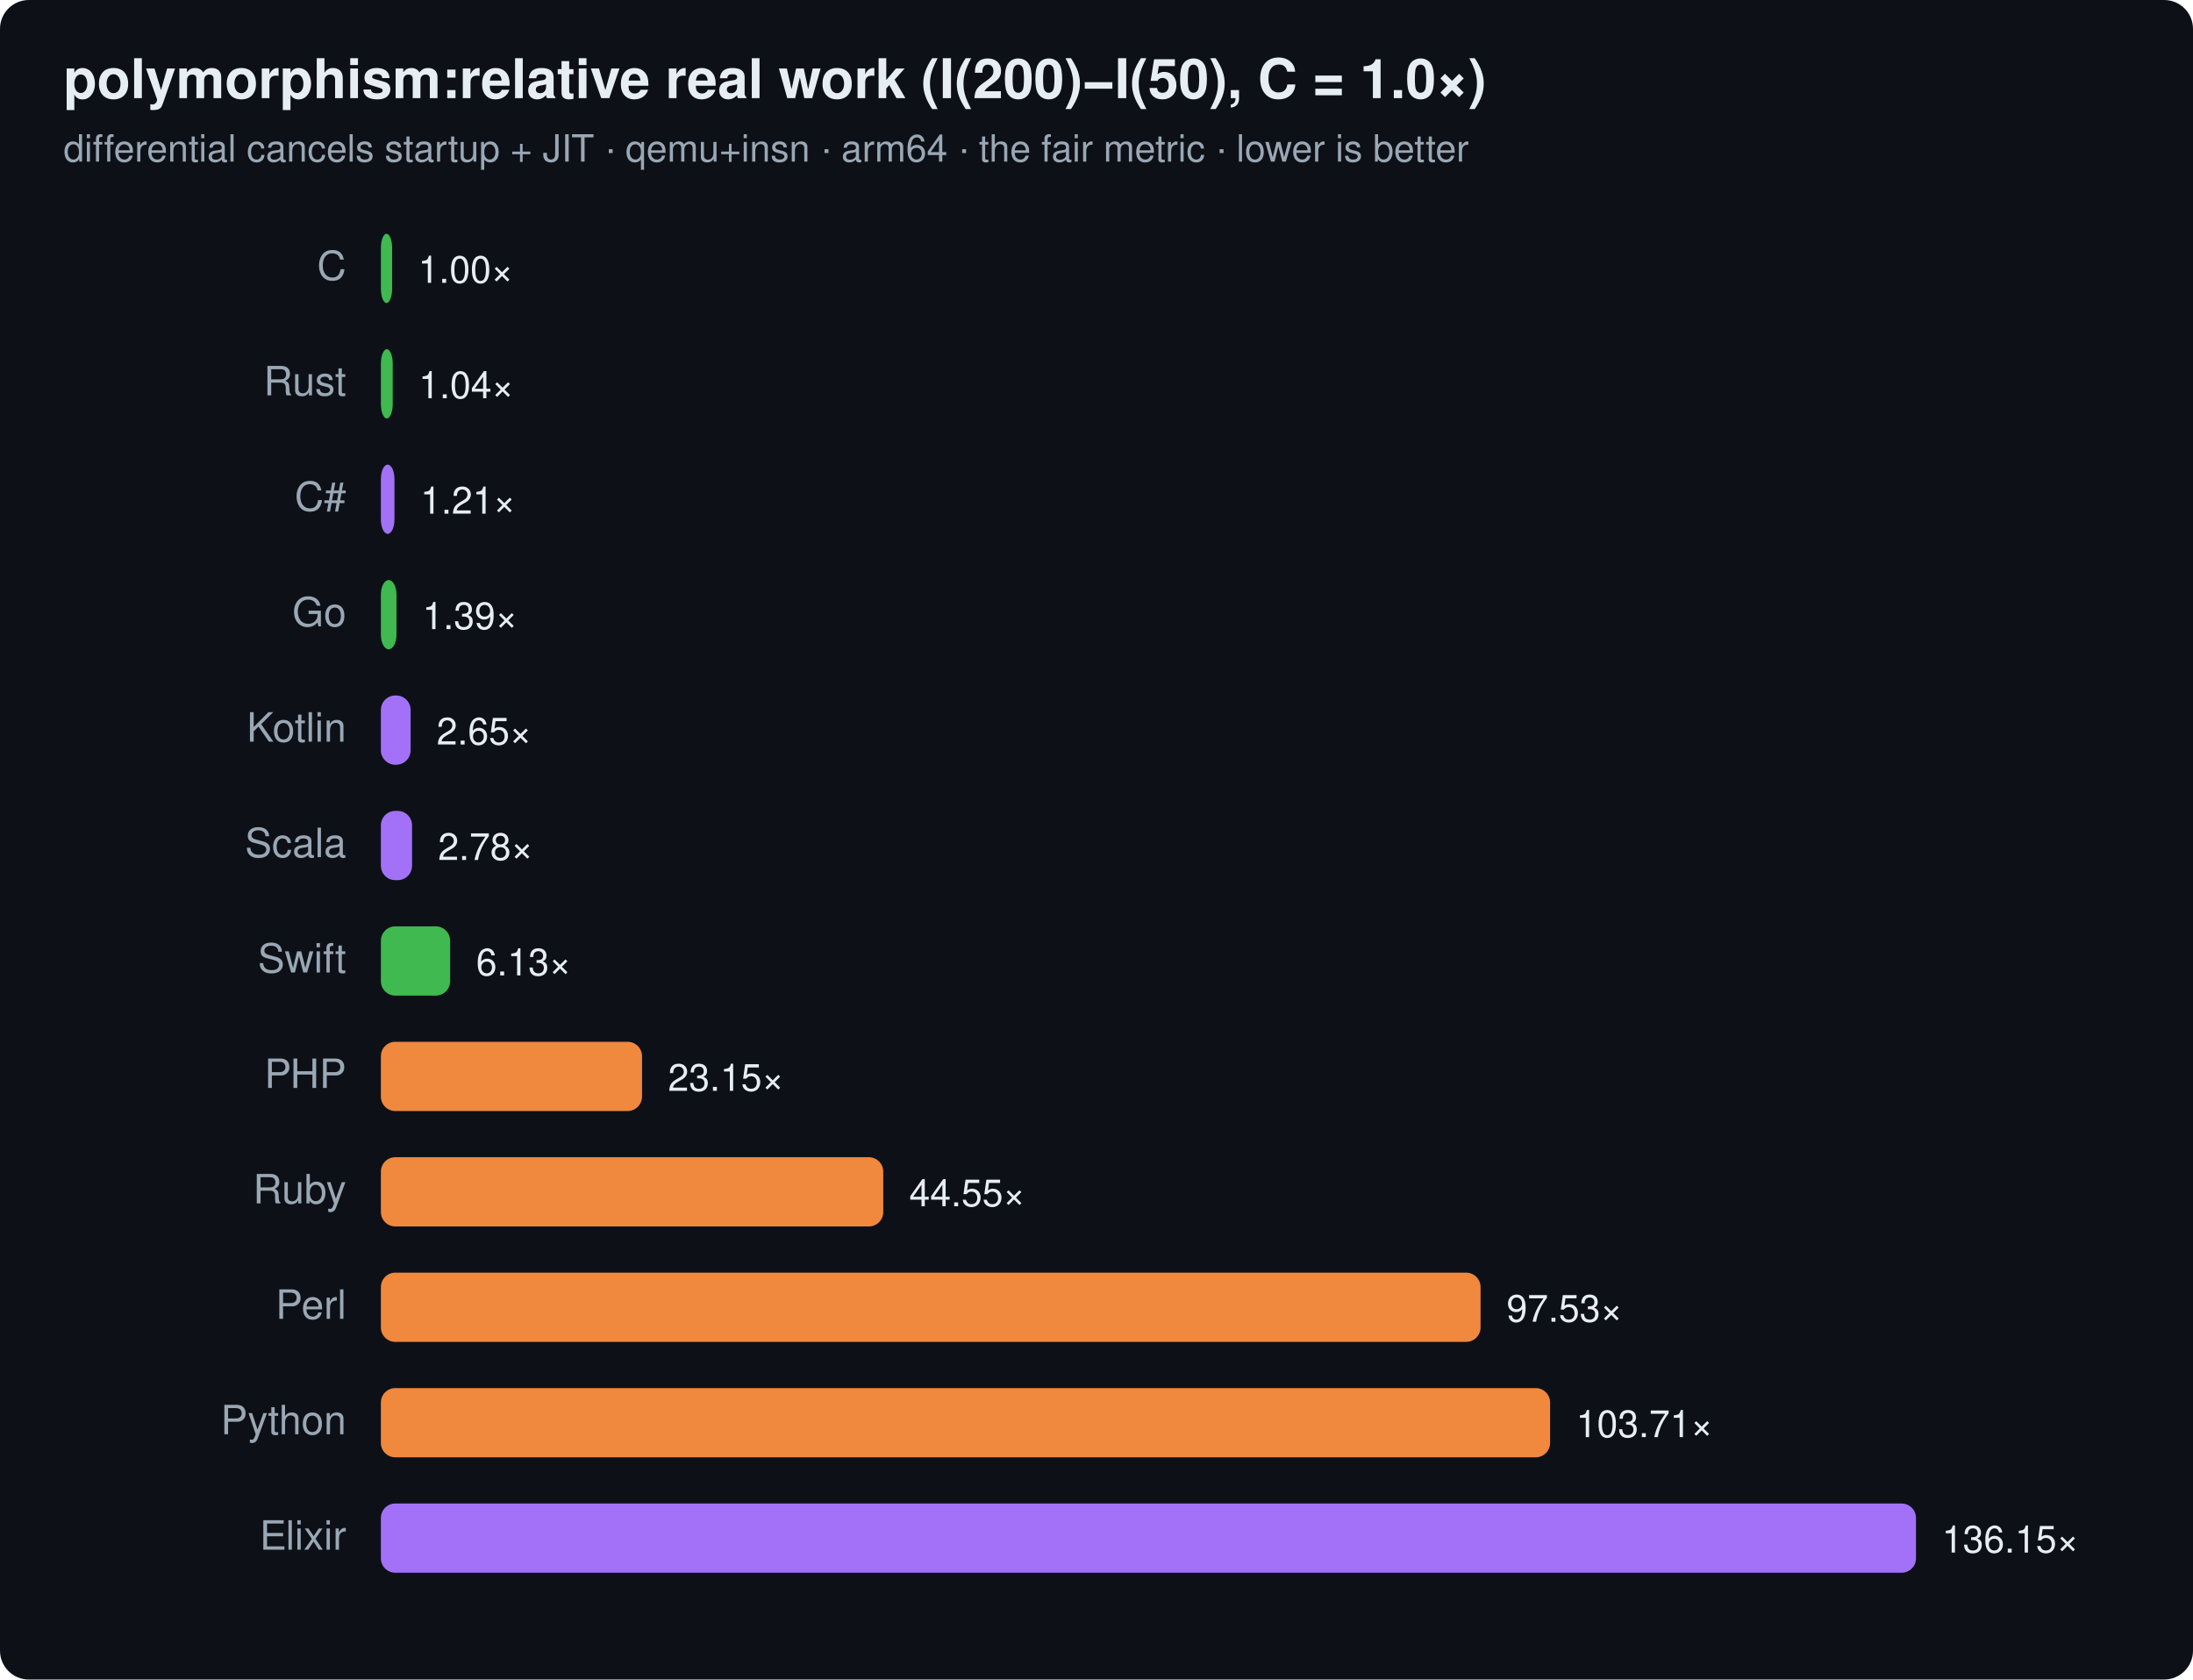
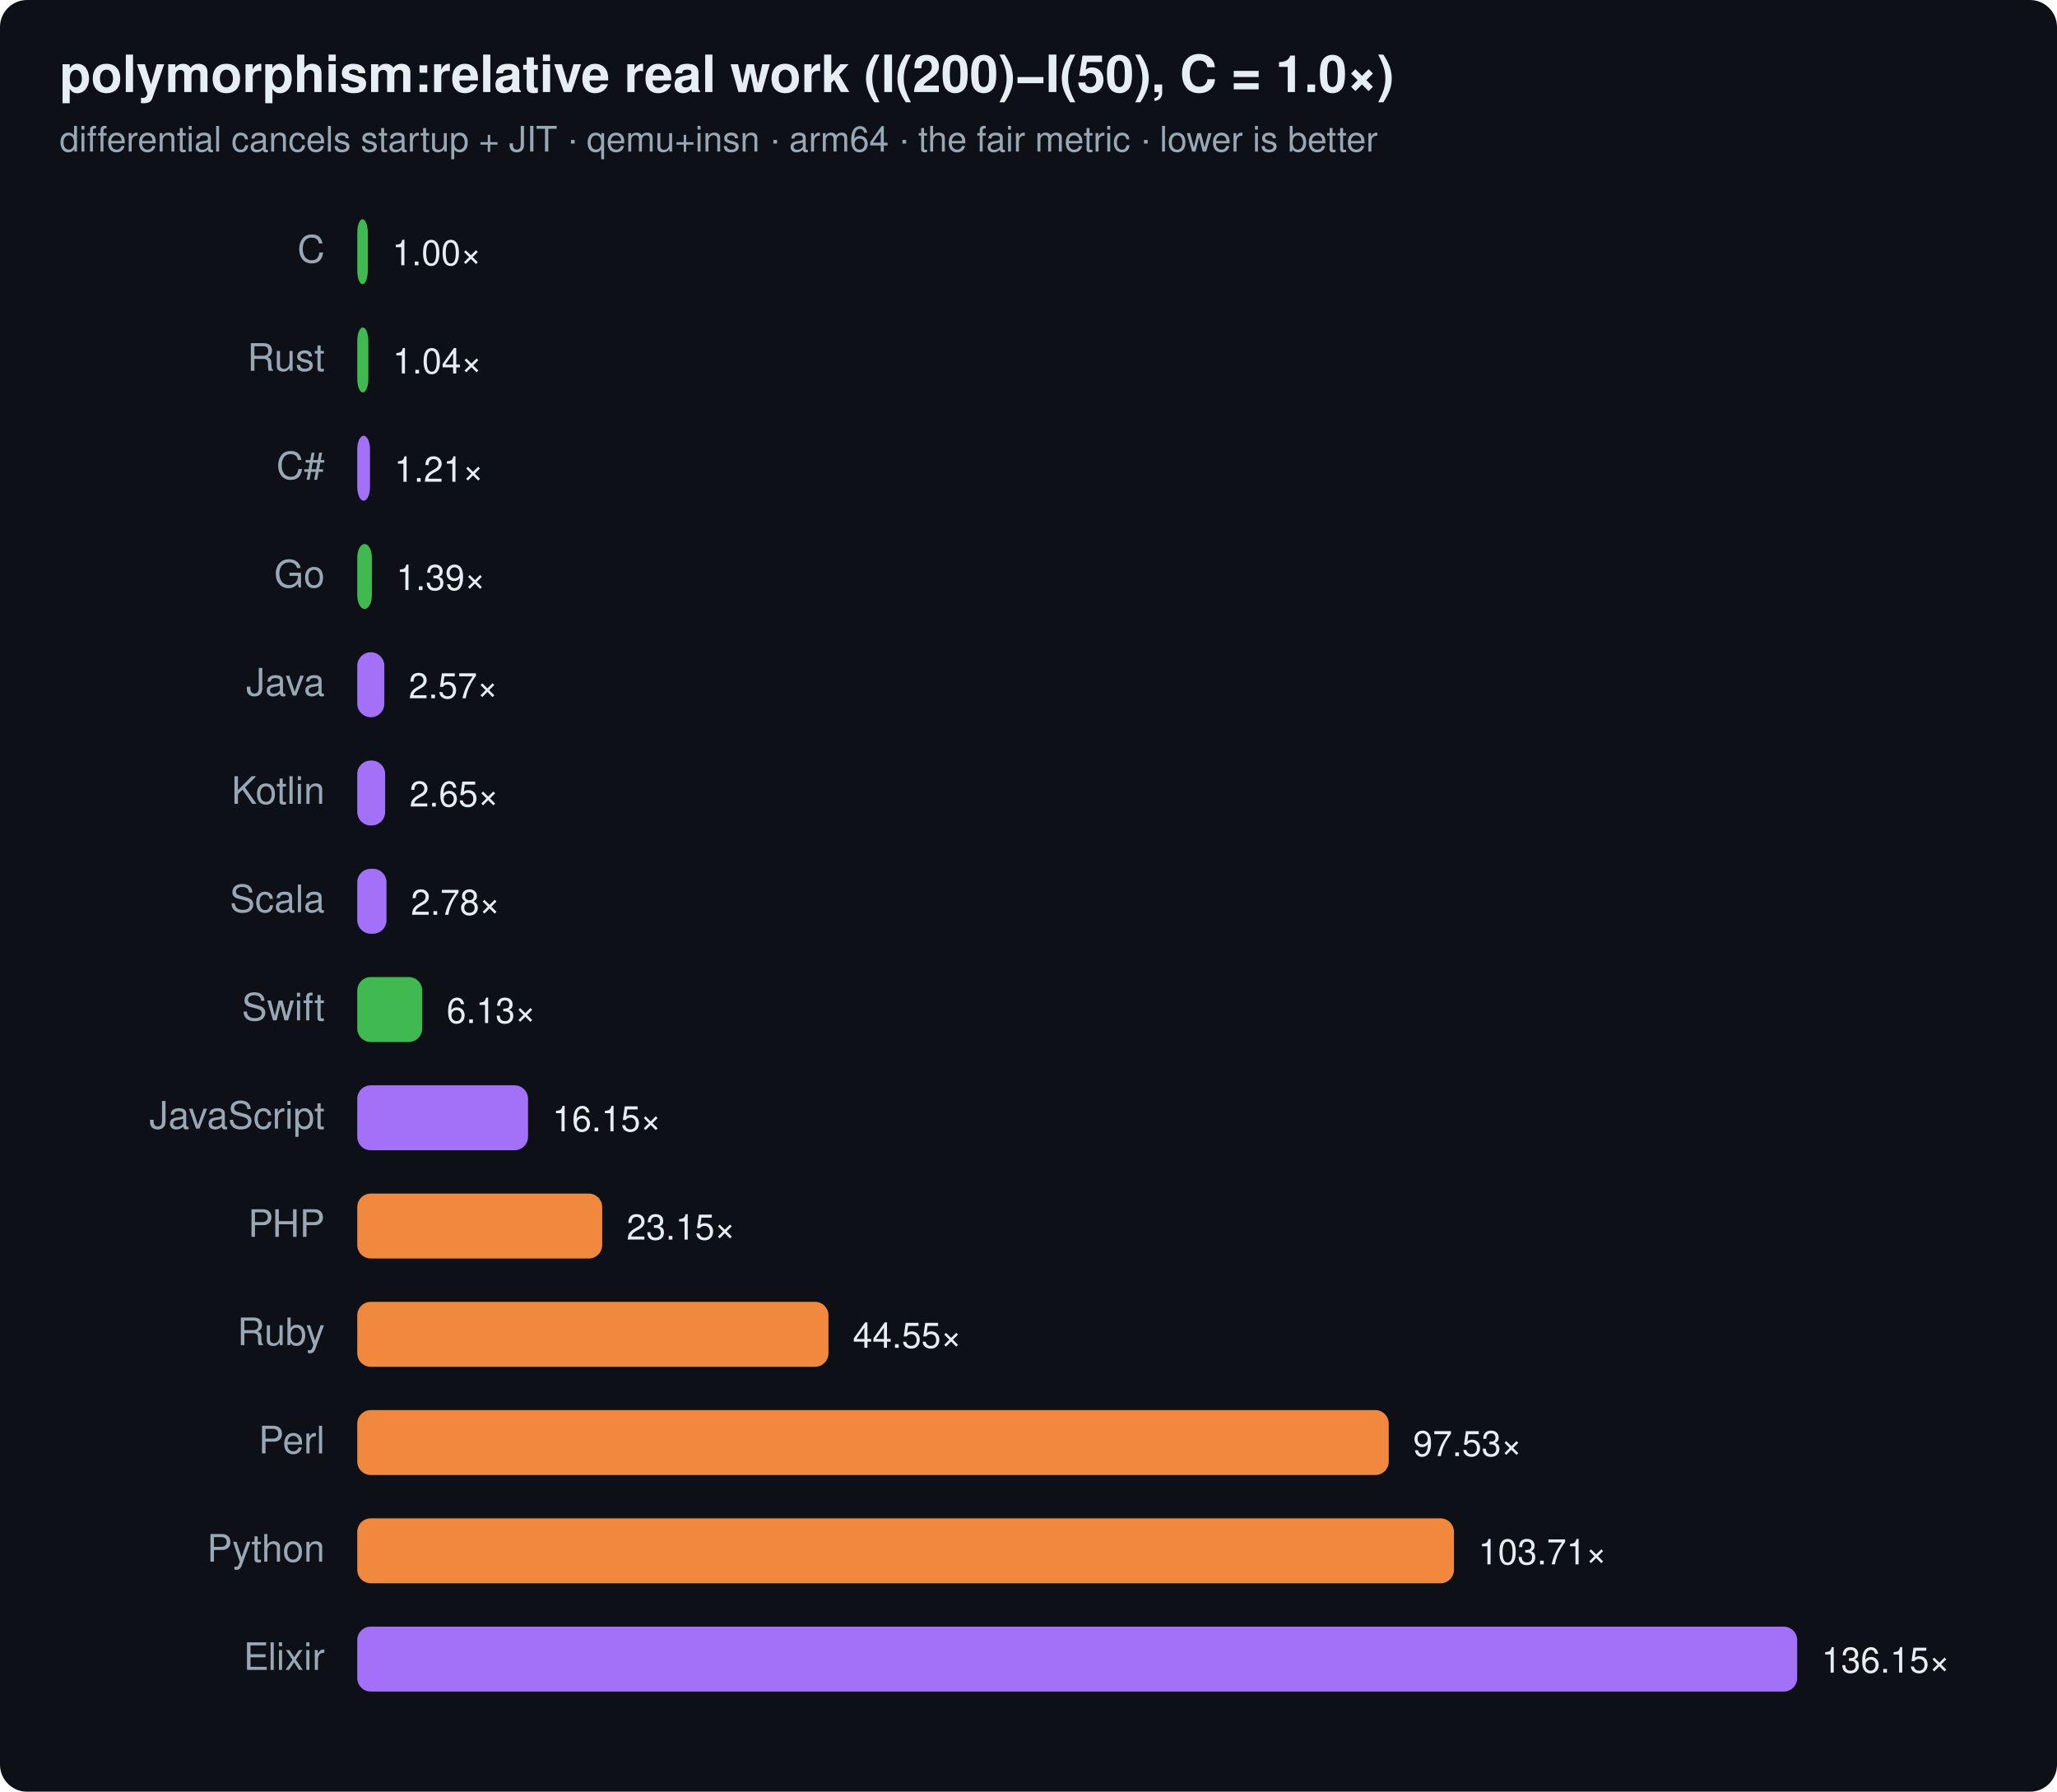
- <svg xmlns="http://www.w3.org/2000/svg" width="760" height="582" viewBox="0 0 760 582" font-family="ui-sans-serif,system-ui,Segoe UI,Helvetica,Arial">
-   <rect width="760" height="582" rx="10" fill="#0d1117" />
+ <svg xmlns="http://www.w3.org/2000/svg" width="760" height="662" viewBox="0 0 760 662" font-family="ui-sans-serif,system-ui,Segoe UI,Helvetica,Arial">
+   <rect width="760" height="662" rx="10" fill="#0d1117" />
  <text x="22" y="34" font-size="19" font-weight="700" fill="#e6edf3">polymorphism:relative real work (I(200)−I(50), C = 1.0×)</text>
  <text x="22" y="56" font-size="13" fill="#9aa7b4">differential cancels startup + JIT · qemu+insn · arm64 · the fair metric · lower is better</text>
  <text x="120" y="97" text-anchor="end" font-size="14" fill="#9aa7b4">C</text>
  <rect x="132" y="81" width="3.9" height="24" rx="5" fill="#3fb950" />
  <text x="144.9" y="98" font-size="13" fill="#e6edf3">1.00×</text>
  <text x="120" y="137" text-anchor="end" font-size="14" fill="#9aa7b4">Rust</text>
  <rect x="132" y="121" width="4.1" height="24" rx="5" fill="#3fb950" />
  <text x="145.1" y="138" font-size="13" fill="#e6edf3">1.04×</text>
  <text x="120" y="177" text-anchor="end" font-size="14" fill="#9aa7b4">C#</text>
  <rect x="132" y="161" width="4.7" height="24" rx="5" fill="#a371f7" />
  <text x="145.7" y="178" font-size="13" fill="#e6edf3">1.21×</text>
  <text x="120" y="217" text-anchor="end" font-size="14" fill="#9aa7b4">Go</text>
  <rect x="132" y="201" width="5.4" height="24" rx="5" fill="#3fb950" />
  <text x="146.4" y="218" font-size="13" fill="#e6edf3">1.39×</text>
-   <text x="120" y="257" text-anchor="end" font-size="14" fill="#9aa7b4">Kotlin</text>
-   <rect x="132" y="241" width="10.3" height="24" rx="5" fill="#a371f7" />
-   <text x="151.3" y="258" font-size="13" fill="#e6edf3">2.65×</text>
-   <text x="120" y="297" text-anchor="end" font-size="14" fill="#9aa7b4">Scala</text>
-   <rect x="132" y="281" width="10.8" height="24" rx="5" fill="#a371f7" />
-   <text x="151.8" y="298" font-size="13" fill="#e6edf3">2.78×</text>
-   <text x="120" y="337" text-anchor="end" font-size="14" fill="#9aa7b4">Swift</text>
-   <rect x="132" y="321" width="24.0" height="24" rx="5" fill="#3fb950" />
-   <text x="165.0" y="338" font-size="13" fill="#e6edf3">6.13×</text>
-   <text x="120" y="377" text-anchor="end" font-size="14" fill="#9aa7b4">PHP</text>
-   <rect x="132" y="361" width="90.5" height="24" rx="5" fill="#f0883e" />
-   <text x="231.5" y="378" font-size="13" fill="#e6edf3">23.15×</text>
-   <text x="120" y="417" text-anchor="end" font-size="14" fill="#9aa7b4">Ruby</text>
-   <rect x="132" y="401" width="174.1" height="24" rx="5" fill="#f0883e" />
-   <text x="315.1" y="418" font-size="13" fill="#e6edf3">44.55×</text>
-   <text x="120" y="457" text-anchor="end" font-size="14" fill="#9aa7b4">Perl</text>
-   <rect x="132" y="441" width="381.1" height="24" rx="5" fill="#f0883e" />
-   <text x="522.1" y="458" font-size="13" fill="#e6edf3">97.53×</text>
-   <text x="120" y="497" text-anchor="end" font-size="14" fill="#9aa7b4">Python</text>
-   <rect x="132" y="481" width="405.2" height="24" rx="5" fill="#f0883e" />
-   <text x="546.2" y="498" font-size="13" fill="#e6edf3">103.71×</text>
-   <text x="120" y="537" text-anchor="end" font-size="14" fill="#9aa7b4">Elixir</text>
-   <rect x="132" y="521" width="532.0" height="24" rx="5" fill="#a371f7" />
-   <text x="673.0" y="538" font-size="13" fill="#e6edf3">136.15×</text>
+   <text x="120" y="257" text-anchor="end" font-size="14" fill="#9aa7b4">Java</text>
+   <rect x="132" y="241" width="10.0" height="24" rx="5" fill="#a371f7" />
+   <text x="151.0" y="258" font-size="13" fill="#e6edf3">2.57×</text>
+   <text x="120" y="297" text-anchor="end" font-size="14" fill="#9aa7b4">Kotlin</text>
+   <rect x="132" y="281" width="10.3" height="24" rx="5" fill="#a371f7" />
+   <text x="151.3" y="298" font-size="13" fill="#e6edf3">2.65×</text>
+   <text x="120" y="337" text-anchor="end" font-size="14" fill="#9aa7b4">Scala</text>
+   <rect x="132" y="321" width="10.8" height="24" rx="5" fill="#a371f7" />
+   <text x="151.8" y="338" font-size="13" fill="#e6edf3">2.78×</text>
+   <text x="120" y="377" text-anchor="end" font-size="14" fill="#9aa7b4">Swift</text>
+   <rect x="132" y="361" width="24.0" height="24" rx="5" fill="#3fb950" />
+   <text x="165.0" y="378" font-size="13" fill="#e6edf3">6.13×</text>
+   <text x="120" y="417" text-anchor="end" font-size="14" fill="#9aa7b4">JavaScript</text>
+   <rect x="132" y="401" width="63.1" height="24" rx="5" fill="#a371f7" />
+   <text x="204.1" y="418" font-size="13" fill="#e6edf3">16.15×</text>
+   <text x="120" y="457" text-anchor="end" font-size="14" fill="#9aa7b4">PHP</text>
+   <rect x="132" y="441" width="90.5" height="24" rx="5" fill="#f0883e" />
+   <text x="231.5" y="458" font-size="13" fill="#e6edf3">23.15×</text>
+   <text x="120" y="497" text-anchor="end" font-size="14" fill="#9aa7b4">Ruby</text>
+   <rect x="132" y="481" width="174.1" height="24" rx="5" fill="#f0883e" />
+   <text x="315.1" y="498" font-size="13" fill="#e6edf3">44.55×</text>
+   <text x="120" y="537" text-anchor="end" font-size="14" fill="#9aa7b4">Perl</text>
+   <rect x="132" y="521" width="381.1" height="24" rx="5" fill="#f0883e" />
+   <text x="522.1" y="538" font-size="13" fill="#e6edf3">97.53×</text>
+   <text x="120" y="577" text-anchor="end" font-size="14" fill="#9aa7b4">Python</text>
+   <rect x="132" y="561" width="405.2" height="24" rx="5" fill="#f0883e" />
+   <text x="546.2" y="578" font-size="13" fill="#e6edf3">103.71×</text>
+   <text x="120" y="617" text-anchor="end" font-size="14" fill="#9aa7b4">Elixir</text>
+   <rect x="132" y="601" width="532.0" height="24" rx="5" fill="#a371f7" />
+   <text x="673.0" y="618" font-size="13" fill="#e6edf3">136.15×</text>
</svg>
